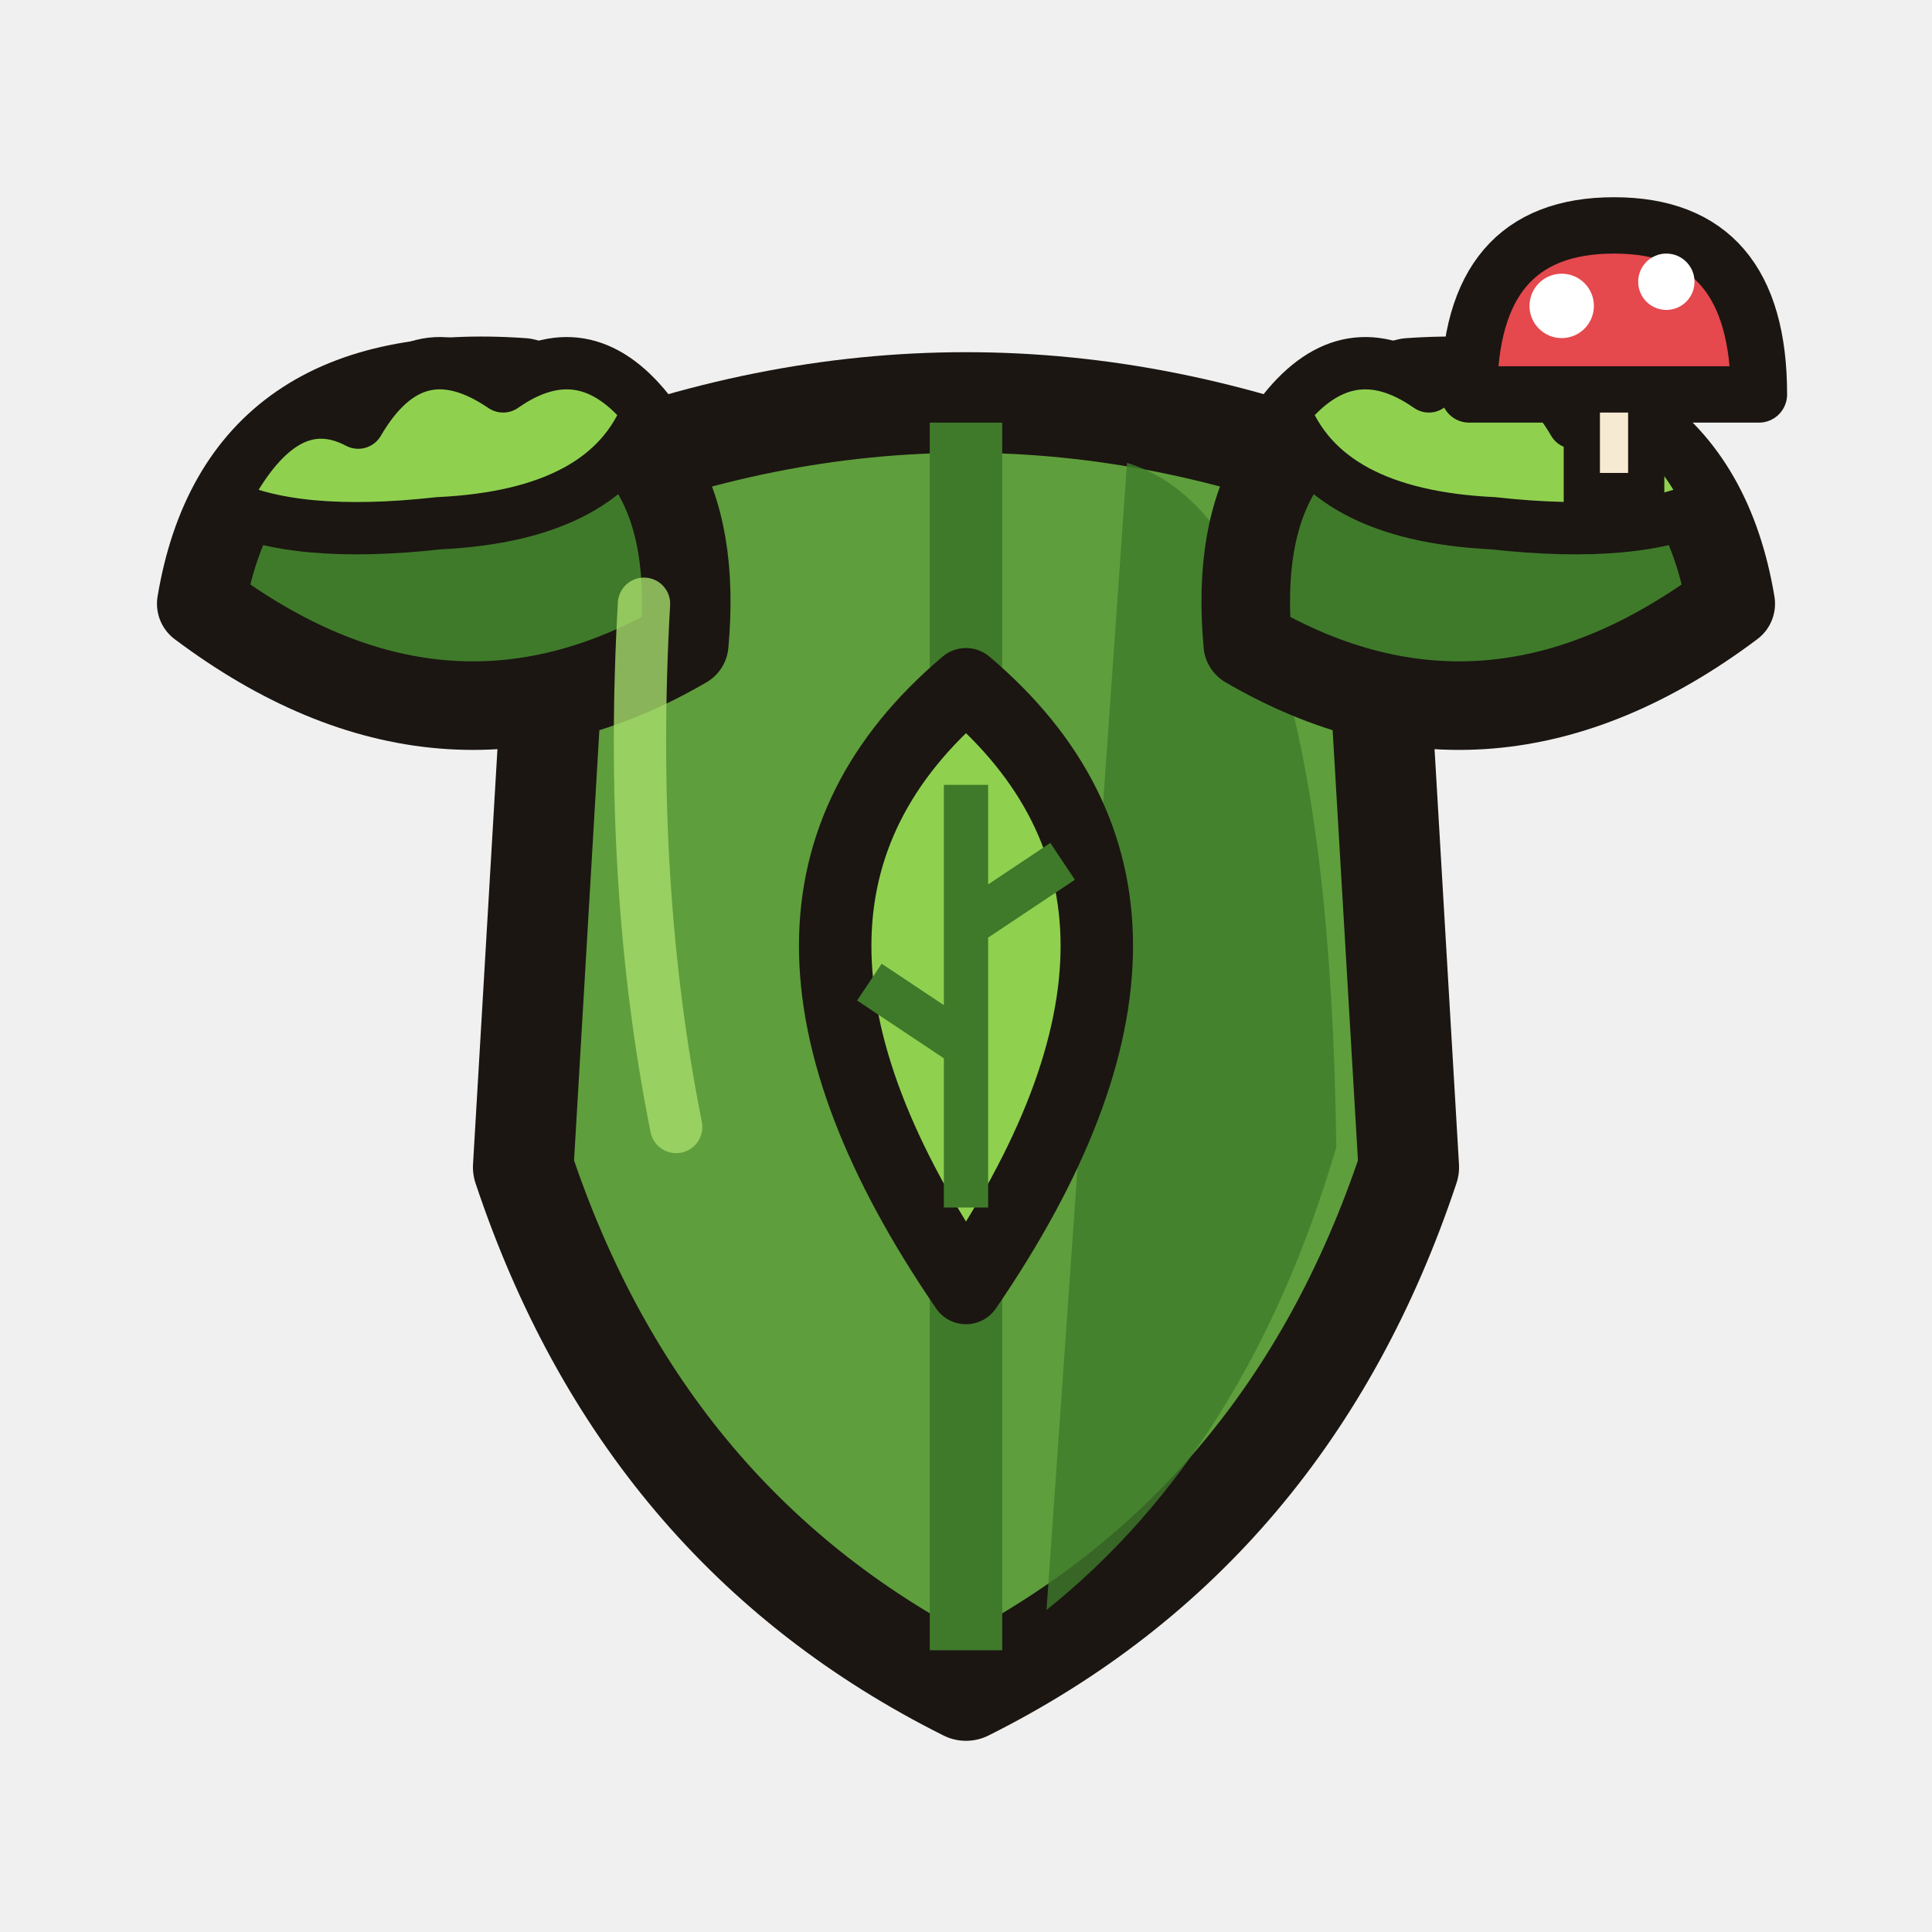
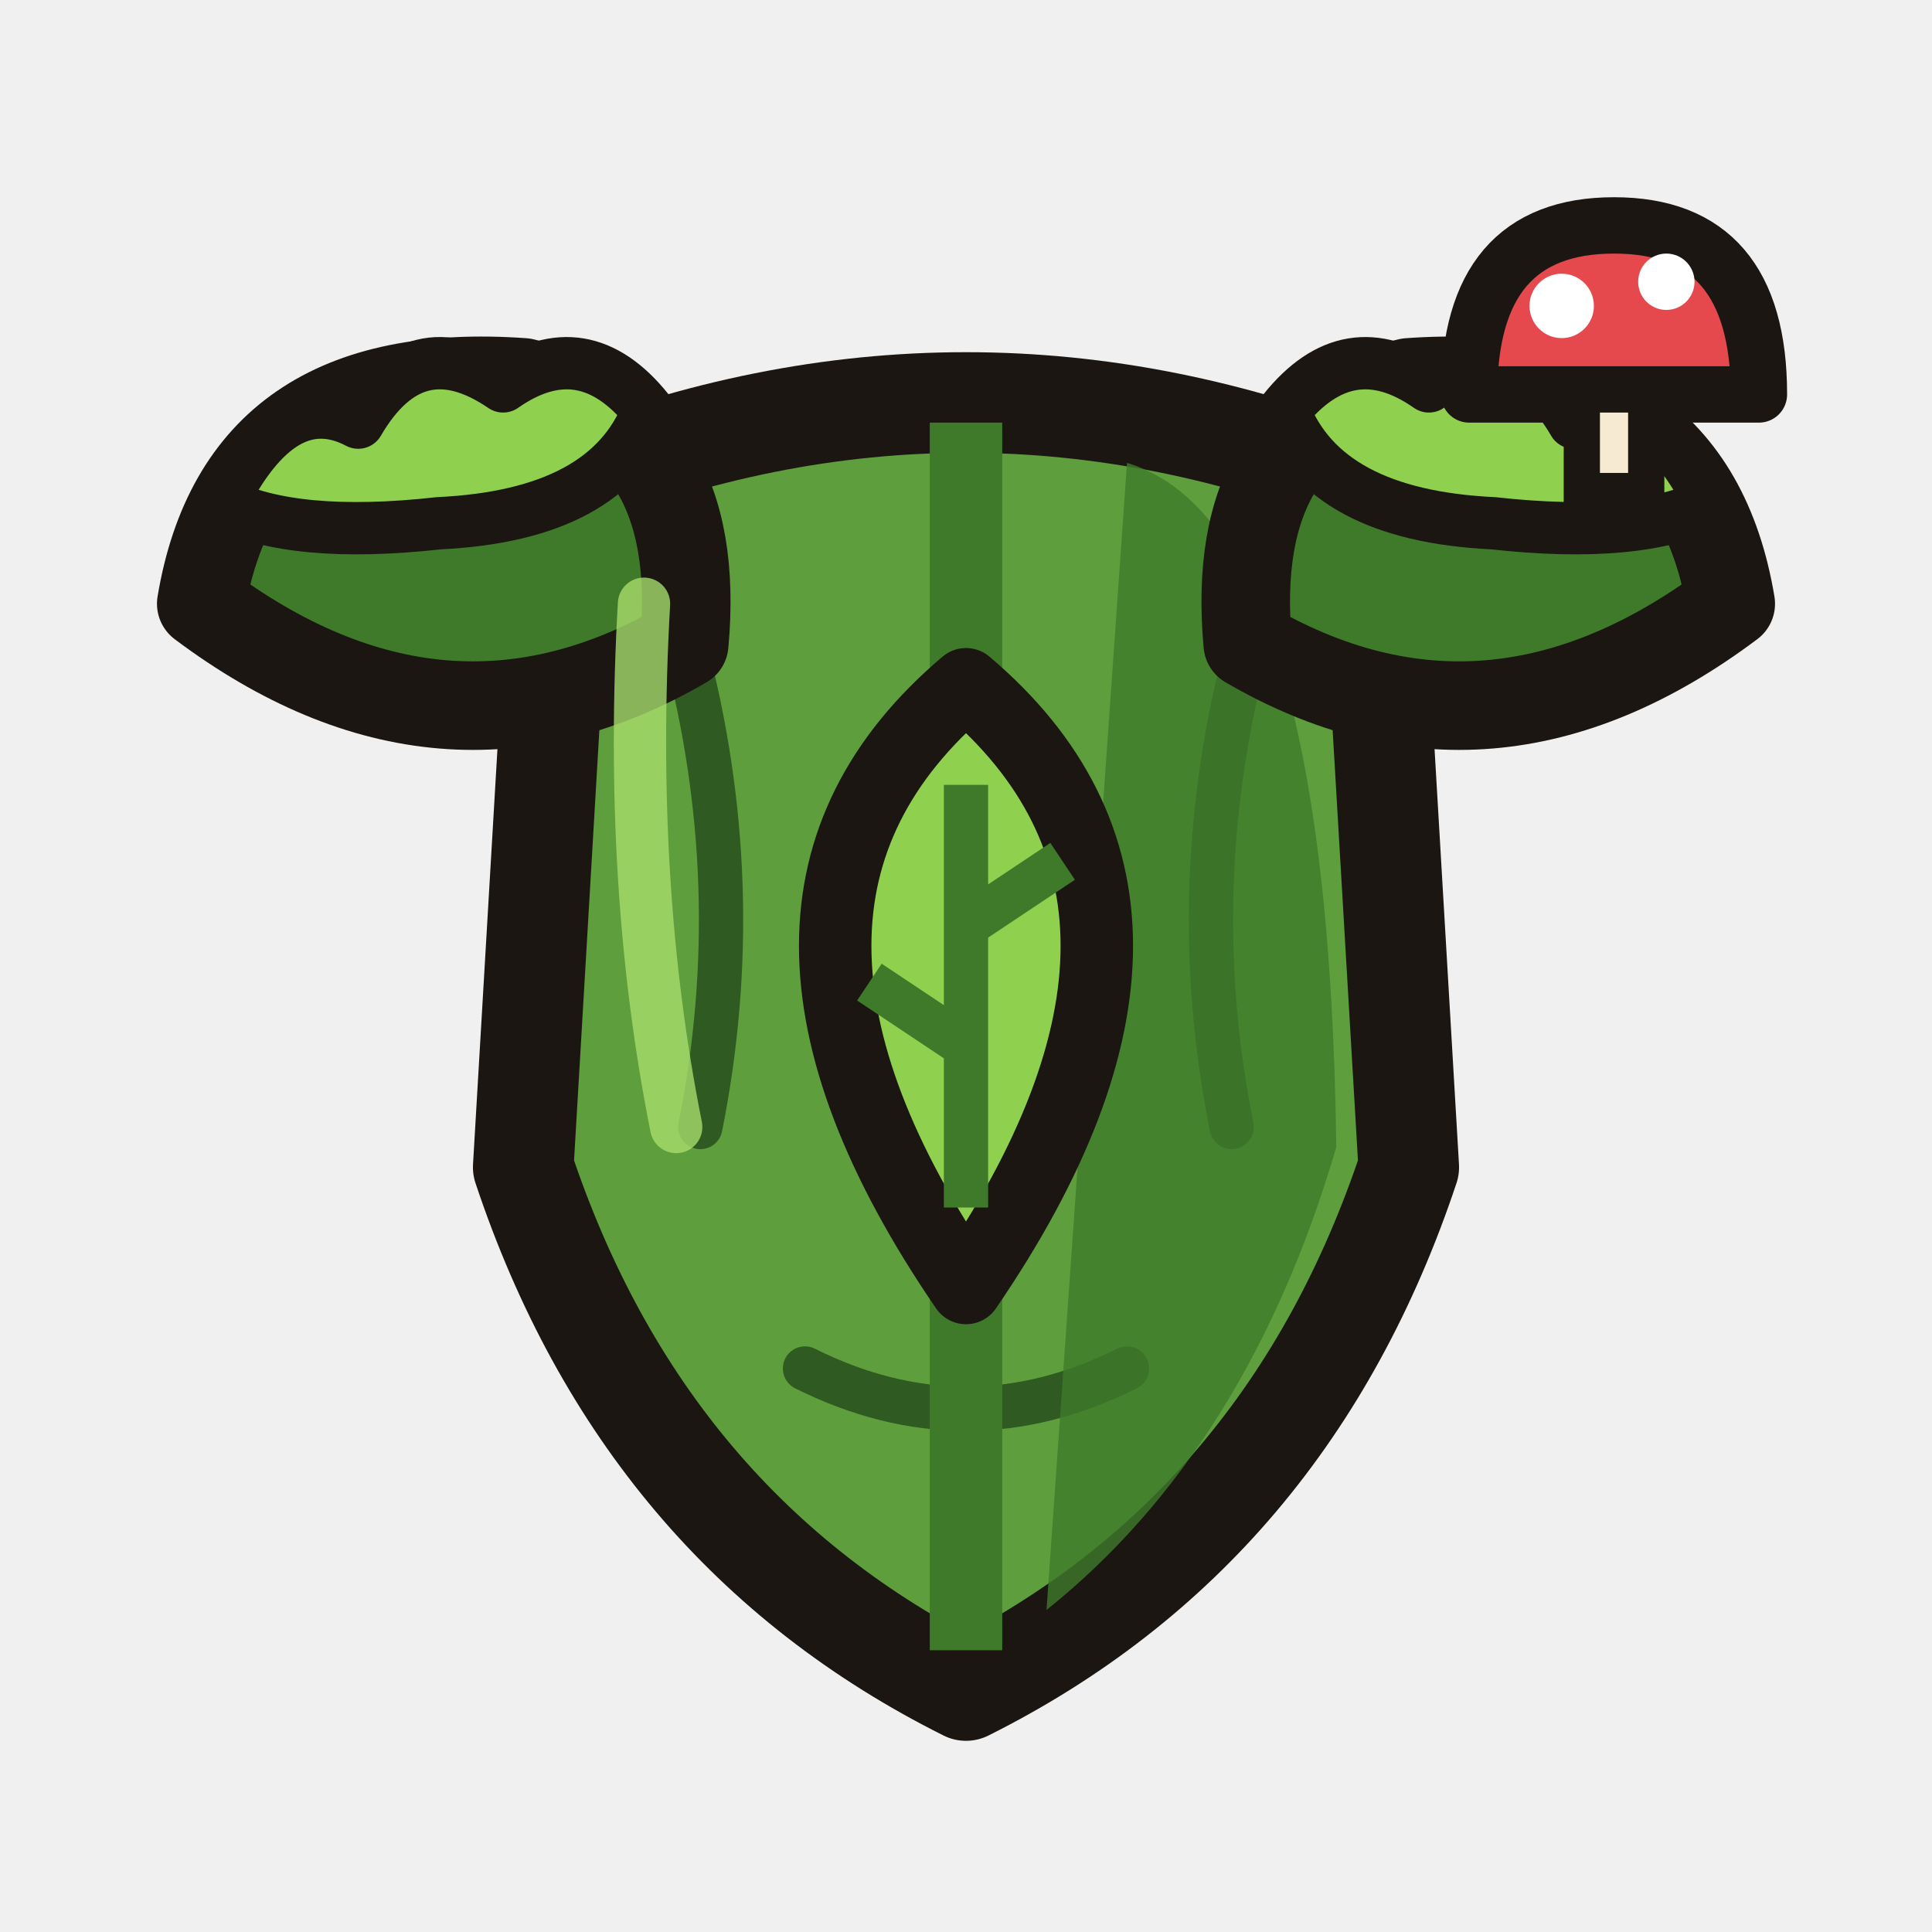
<svg xmlns="http://www.w3.org/2000/svg" width="256" height="256" viewBox="0 0 48 48">
  <path d="M14 12 Q24 8 34 12 L35 29 Q32 38 24 42 Q16 38 13 29 Z" fill="#5f9e3c" stroke="#1b1612" stroke-width="2.5" stroke-linejoin="round" />
+   <path d="M17 16 q1.6 6 .4 12 M31 16 q-1.6 6 -.4 12 M20 34 q4 2 8 0" fill="none" stroke="#2f5a22" stroke-width="1.1" stroke-linecap="round" />
  <path d="M24 10.5 L24 41" stroke="#3f7a2a" stroke-width="1.8" />
  <path d="M28 11.5 Q33 13 33.2 28.5 Q31 36 26 40 Z" fill="#3f7a2a" opacity=".8" />
  <path d="M5 15 Q6 9 13 9.5 Q17.5 10.5 17 16 Q11 19.5 5 15 Z" fill="#3f7a2a" stroke="#1b1612" stroke-width="2.2" stroke-linejoin="round" />
  <path d="M43 15 Q42 9 35 9.5 Q30.5 10.5 31 16 Q37 19.5 43 15 Z" fill="#3f7a2a" stroke="#1b1612" stroke-width="2.2" stroke-linejoin="round" />
  <path d="M5.5 12.5 q1.5 -3 3.4 -2 q1.4 -2.4 3.6 -0.9 q2 -1.4 3.6 0.6 q-1 2.6 -5.2 2.8 q-3.6 0.4 -5.4 -0.5 Z" fill="#8fd14f" stroke="#1b1612" stroke-width="1.3" stroke-linejoin="round" />
  <path d="M42.5 12.5 q-1.5 -3 -3.4 -2 q-1.4 -2.4 -3.6 -0.9 q-2 -1.4 -3.6 0.6 q1 2.6 5.2 2.8 q3.6 0.4 5.4 -0.5 Z" fill="#8fd14f" stroke="#1b1612" stroke-width="1.3" stroke-linejoin="round" />
  <path d="M24 17 Q30.5 22.5 24 32 Q17.5 22.5 24 17 Z" fill="#8fd14f" stroke="#1b1612" stroke-width="1.8" stroke-linejoin="round" />
  <path d="M24 19.5 V30 M24 23 l2.4 -1.6 M24 26 l-2.4 -1.6" stroke="#3f7a2a" stroke-width="1.1" fill="none" />
  <path d="M36.5 9.8 q0 -4.2 3.6 -4.2 q3.6 0 3.6 4.2 Z" fill="#e5484d" stroke="#1b1612" stroke-width="1.4" stroke-linejoin="round" />
  <rect x="39.3" y="9.8" width="1.6" height="2.4" fill="#f6ead2" stroke="#1b1612" stroke-width=".9" />
  <circle cx="38.8" cy="7.6" r=".8" fill="#fff" />
  <circle cx="41.4" cy="7" r=".7" fill="#fff" />
  <path d="M16 15 Q15.6 22 16.8 28" fill="none" stroke="#a6dc6a" stroke-width="1.3" stroke-linecap="round" opacity=".8" />
</svg>
